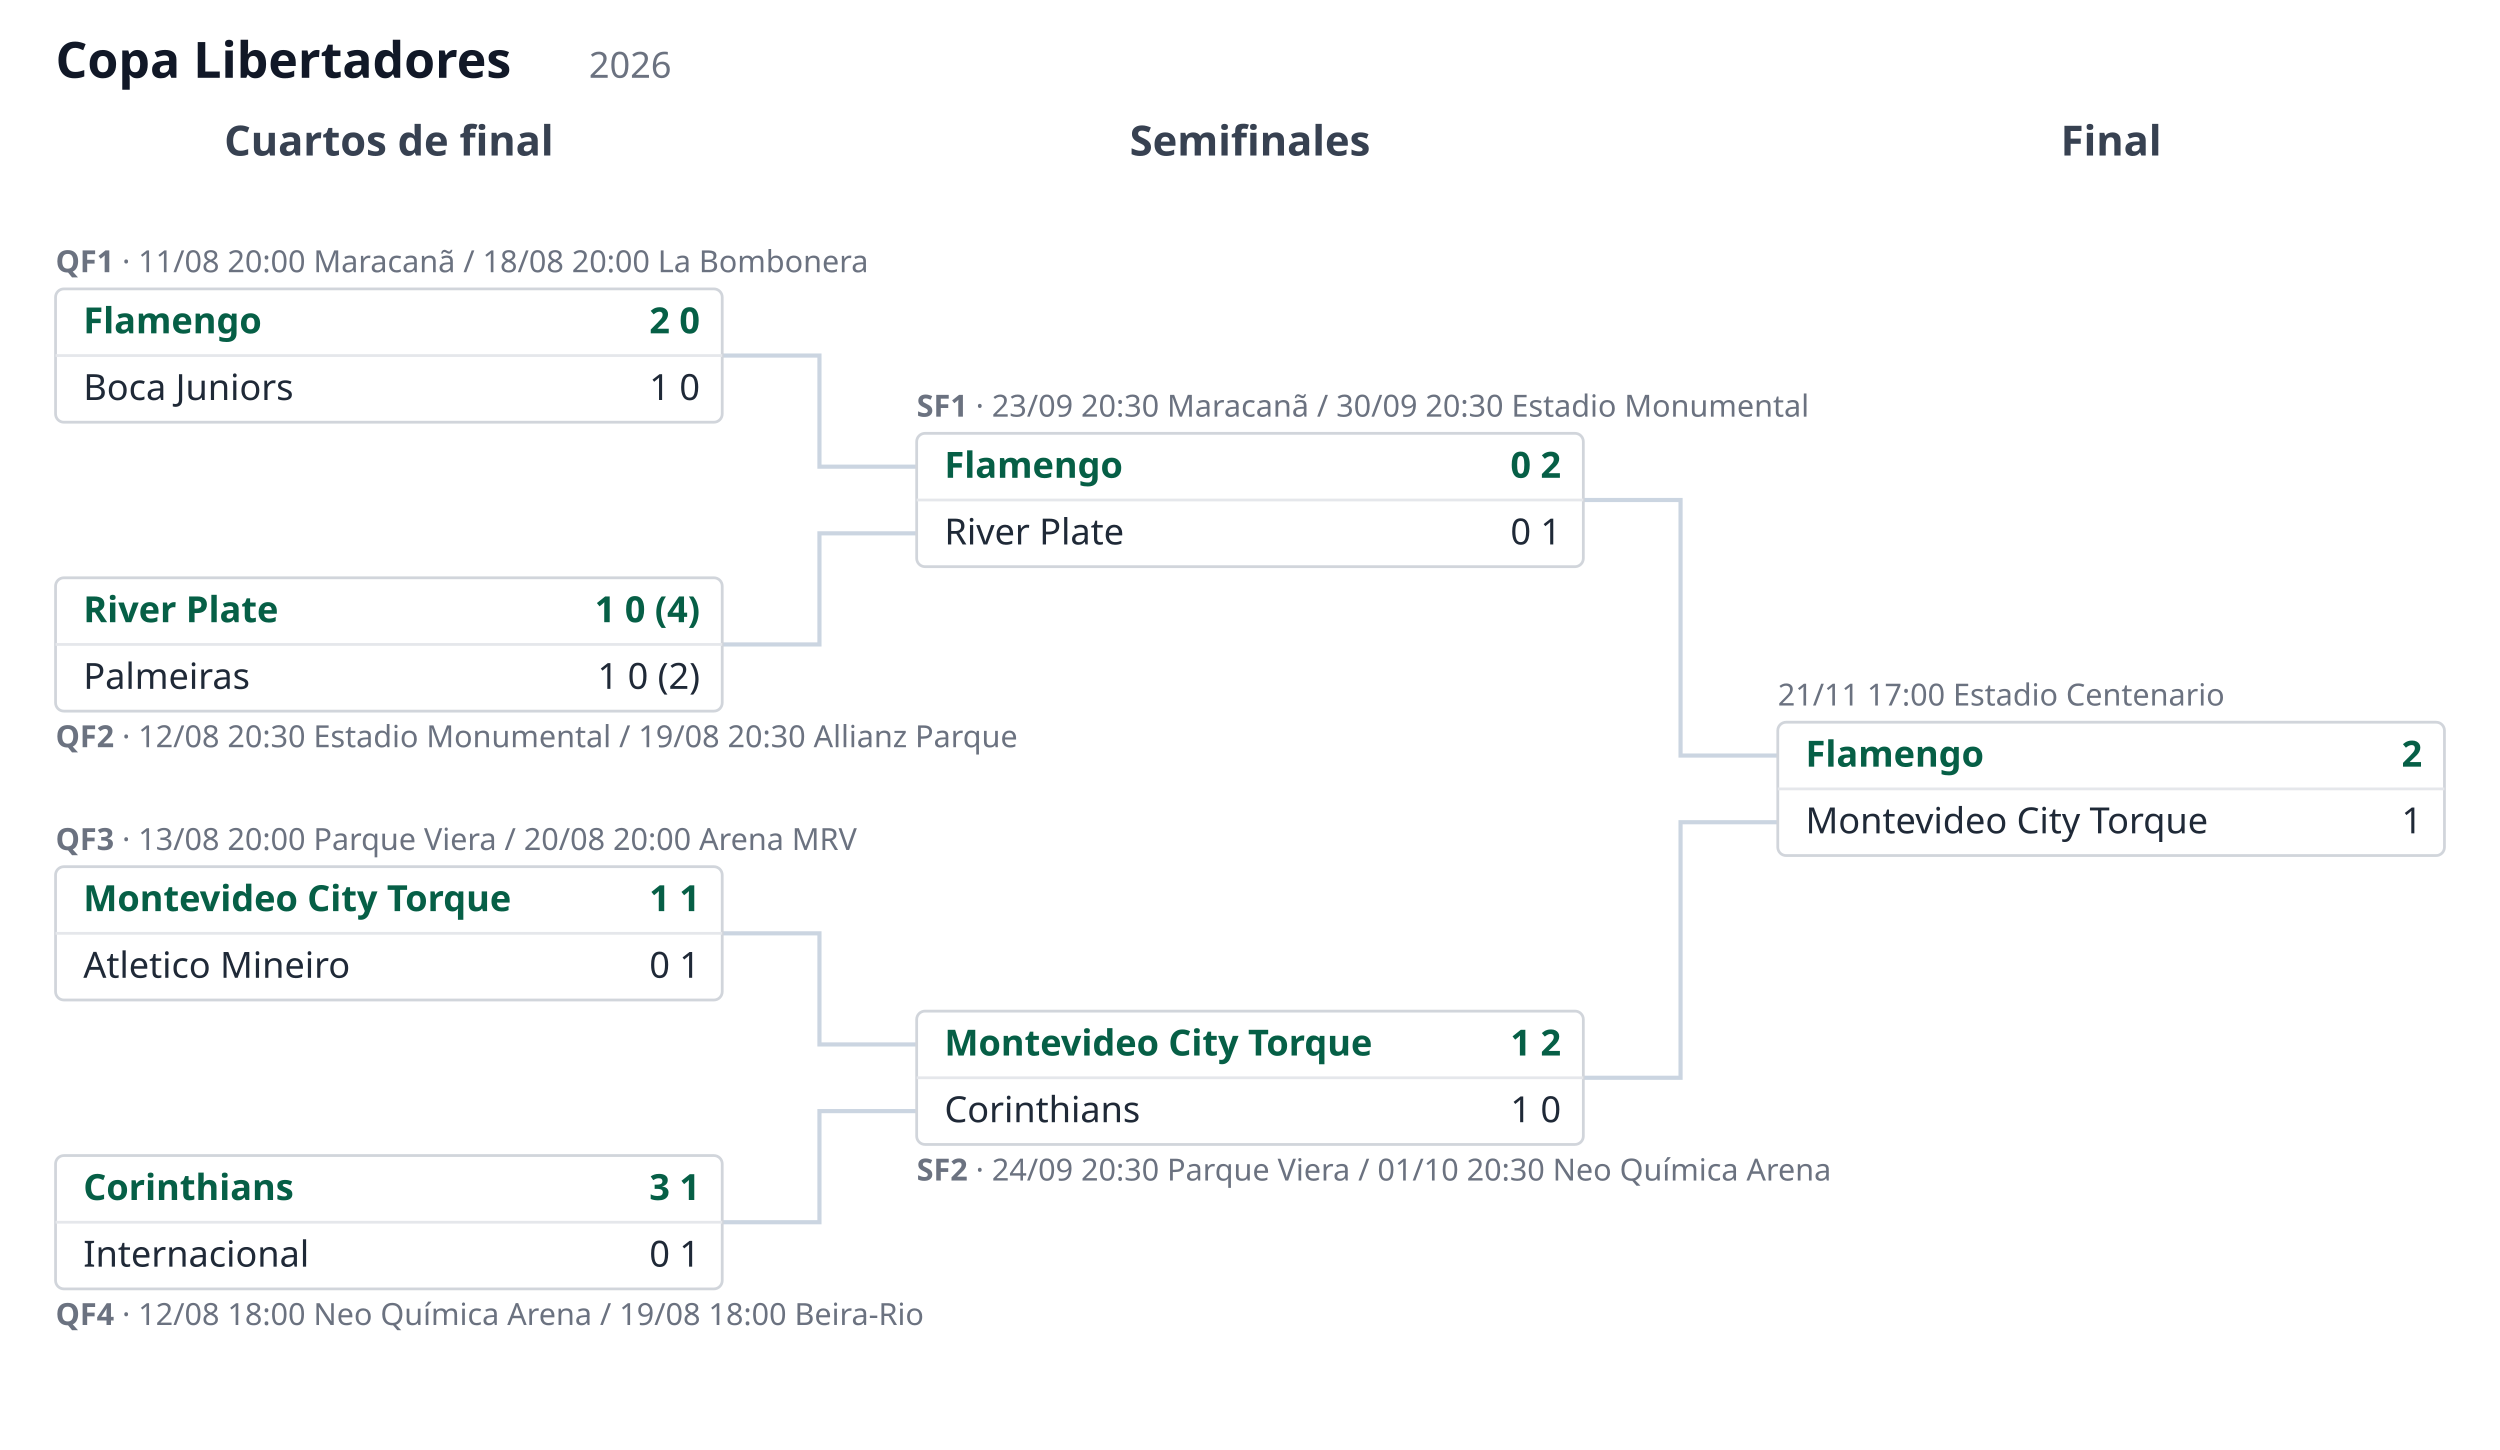
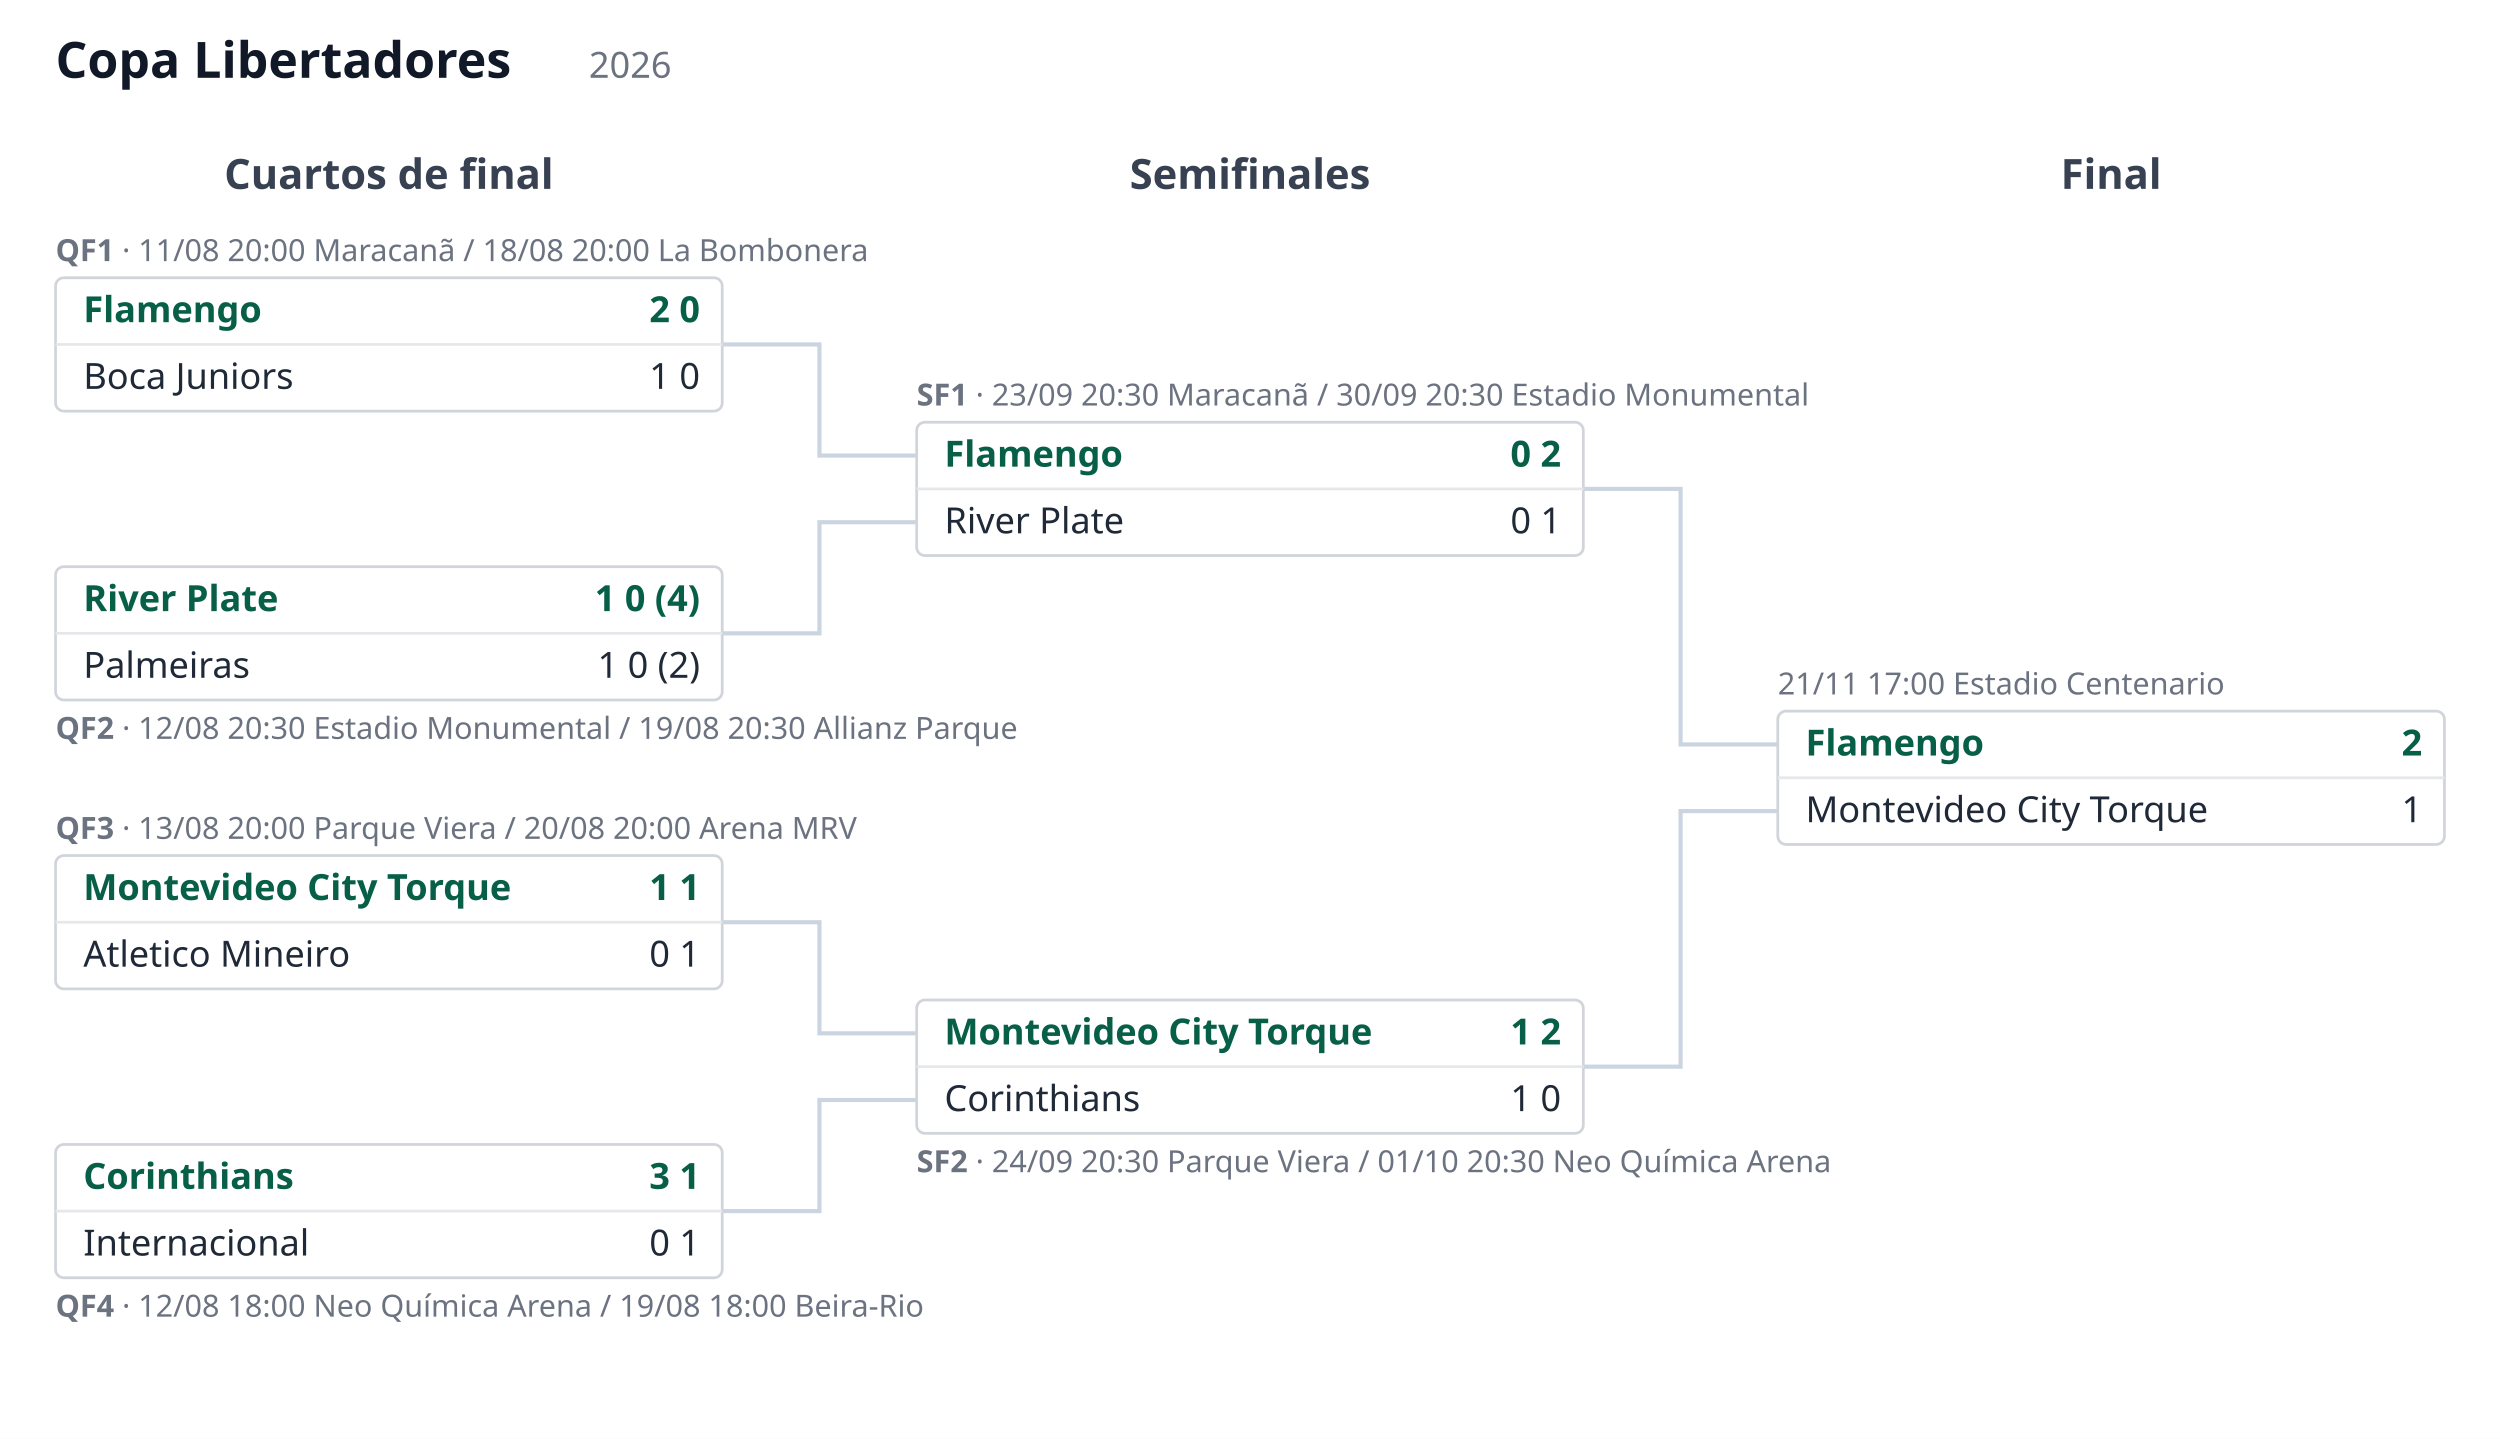
- <svg xmlns="http://www.w3.org/2000/svg" viewBox="0 0 900 522" width="900" height="522" font-family="sans-serif">
+ <svg xmlns="http://www.w3.org/2000/svg" viewBox="0 0 900 518" width="900" height="518" font-family="sans-serif">
  <style>
  .pd-bg { fill: #ffffff; }
  .pd-title { font: 600 18px sans-serif; fill: #111827; }
  .pd-season { font: 400 13px sans-serif; fill: #6b7280; }
  .pd-header { font: 600 15px sans-serif; fill: #374151; text-anchor: middle; }
  .pd-meta { font: 400 11px sans-serif; fill: #6b7280; }
  .pd-meta-id { font-weight: 700; }
  .pd-box { fill: #ffffff; stroke: #d1d5db; stroke-width: 1; }
  .pd-divider { stroke: #e5e7eb; stroke-width: 1; }
  .pd-team { font: 400 13px sans-serif; fill: #1f2937; }
  .pd-score { font: 400 13px sans-serif; fill: #1f2937; text-anchor: end; }
  .pd-win .pd-team, .pd-win .pd-score { font-weight: 700; fill: #065f46; }
  .pd-crest-frame { fill: none; stroke: #d1d5db; stroke-width: 1; }
  .pd-link { fill: none; stroke: #cbd5e1; stroke-width: 1.5; }
  @media (prefers-color-scheme: dark) {
    .pd-bg { fill: #0f172a; }
    .pd-title { fill: #f8fafc; }
    .pd-season { fill: #94a3b8; }
    .pd-header { fill: #cbd5e1; }
    .pd-meta { fill: #94a3b8; }
    .pd-box { fill: #1e293b; stroke: #334155; }
    .pd-divider { stroke: #334155; }
    .pd-team { fill: #e5e7eb; }
    .pd-score { fill: #e5e7eb; }
    .pd-win .pd-team, .pd-win .pd-score { fill: #34d399; }
    .pd-crest-frame { stroke: #334155; }
    .pd-link { stroke: #475569; }
  }</style>
-   <rect class="pd-bg" width="900" height="522" />
+   <rect class="pd-bg" width="900" height="518" />
  <text class="pd-title" x="20" y="28">Copa Libertadores</text>
  <text class="pd-season" x="212" y="28">2026</text>
-   <text class="pd-header" x="140" y="56">Cuartos de final</text>
-   <text class="pd-header" x="450" y="56">Semifinales</text>
-   <text class="pd-header" x="760" y="56">Final</text>
-   <path class="pd-link" d="M 260 128 L 295 128 L 295 168 L 330 168" />
-   <path class="pd-link" d="M 260 232 L 295 232 L 295 192 L 330 192" />
-   <path class="pd-link" d="M 260 336 L 295 336 L 295 376 L 330 376" />
-   <path class="pd-link" d="M 260 440 L 295 440 L 295 400 L 330 400" />
-   <path class="pd-link" d="M 570 180 L 605 180 L 605 272 L 640 272" />
-   <path class="pd-link" d="M 570 388 L 605 388 L 605 296 L 640 296" />
-   <text class="pd-meta" x="20" y="98">
+   <text class="pd-header" x="140" y="68">Cuartos de final</text>
+   <text class="pd-header" x="450" y="68">Semifinales</text>
+   <text class="pd-header" x="760" y="68">Final</text>
+   <path class="pd-link" d="M 260 124 L 295 124 L 295 164 L 330 164" />
+   <path class="pd-link" d="M 260 228 L 295 228 L 295 188 L 330 188" />
+   <path class="pd-link" d="M 260 332 L 295 332 L 295 372 L 330 372" />
+   <path class="pd-link" d="M 260 436 L 295 436 L 295 396 L 330 396" />
+   <path class="pd-link" d="M 570 176 L 605 176 L 605 268 L 640 268" />
+   <path class="pd-link" d="M 570 384 L 605 384 L 605 292 L 640 292" />
+   <text class="pd-meta" x="20" y="94">
    <tspan class="pd-meta-id">QF1</tspan> · 11/08 20:00 Maracanã / 18/08 20:00 La Bombonera</text>
-   <rect class="pd-box" x="20" y="104" width="240" height="48" rx="3" />
-   <line class="pd-divider" x1="20" y1="128" x2="260" y2="128" />
+   <rect class="pd-box" x="20" y="100" width="240" height="48" rx="3" />
+   <line class="pd-divider" x1="20" y1="124" x2="260" y2="124" />
  <g class="pd-win">
-     <text class="pd-team" x="30" y="120">Flamengo</text>
-     <text class="pd-score" x="252" y="120">2 0</text>
+     <text class="pd-team" x="30" y="116">Flamengo</text>
+     <text class="pd-score" x="252" y="116">2 0</text>
  </g>
  <g class="">
-     <text class="pd-team" x="30" y="144">Boca Juniors</text>
-     <text class="pd-score" x="252" y="144">1 0</text>
+     <text class="pd-team" x="30" y="140">Boca Juniors</text>
+     <text class="pd-score" x="252" y="140">1 0</text>
  </g>
-   <text class="pd-meta" x="20" y="269">
+   <text class="pd-meta" x="20" y="266">
    <tspan class="pd-meta-id">QF2</tspan> · 12/08 20:30 Estadio Monumental / 19/08 20:30 Allianz Parque</text>
-   <rect class="pd-box" x="20" y="208" width="240" height="48" rx="3" />
-   <line class="pd-divider" x1="20" y1="232" x2="260" y2="232" />
+   <rect class="pd-box" x="20" y="204" width="240" height="48" rx="3" />
+   <line class="pd-divider" x1="20" y1="228" x2="260" y2="228" />
  <g class="pd-win">
-     <text class="pd-team" x="30" y="224">River Plate</text>
-     <text class="pd-score" x="252" y="224">1 0 (4)</text>
+     <text class="pd-team" x="30" y="220">River Plate</text>
+     <text class="pd-score" x="252" y="220">1 0 (4)</text>
  </g>
  <g class="">
-     <text class="pd-team" x="30" y="248">Palmeiras</text>
-     <text class="pd-score" x="252" y="248">1 0 (2)</text>
+     <text class="pd-team" x="30" y="244">Palmeiras</text>
+     <text class="pd-score" x="252" y="244">1 0 (2)</text>
  </g>
-   <text class="pd-meta" x="20" y="306">
+   <text class="pd-meta" x="20" y="302">
    <tspan class="pd-meta-id">QF3</tspan> · 13/08 20:00 Parque Viera / 20/08 20:00 Arena MRV</text>
-   <rect class="pd-box" x="20" y="312" width="240" height="48" rx="3" />
-   <line class="pd-divider" x1="20" y1="336" x2="260" y2="336" />
+   <rect class="pd-box" x="20" y="308" width="240" height="48" rx="3" />
+   <line class="pd-divider" x1="20" y1="332" x2="260" y2="332" />
  <g class="pd-win">
-     <text class="pd-team" x="30" y="328">Montevideo City Torque</text>
-     <text class="pd-score" x="252" y="328">1 1</text>
+     <text class="pd-team" x="30" y="324">Montevideo City Torque</text>
+     <text class="pd-score" x="252" y="324">1 1</text>
  </g>
  <g class="">
-     <text class="pd-team" x="30" y="352">Atletico Mineiro</text>
-     <text class="pd-score" x="252" y="352">0 1</text>
+     <text class="pd-team" x="30" y="348">Atletico Mineiro</text>
+     <text class="pd-score" x="252" y="348">0 1</text>
  </g>
-   <text class="pd-meta" x="20" y="477">
+   <text class="pd-meta" x="20" y="474">
    <tspan class="pd-meta-id">QF4</tspan> · 12/08 18:00 Neo Química Arena / 19/08 18:00 Beira-Rio</text>
-   <rect class="pd-box" x="20" y="416" width="240" height="48" rx="3" />
-   <line class="pd-divider" x1="20" y1="440" x2="260" y2="440" />
+   <rect class="pd-box" x="20" y="412" width="240" height="48" rx="3" />
+   <line class="pd-divider" x1="20" y1="436" x2="260" y2="436" />
  <g class="pd-win">
-     <text class="pd-team" x="30" y="432">Corinthians</text>
-     <text class="pd-score" x="252" y="432">3 1</text>
+     <text class="pd-team" x="30" y="428">Corinthians</text>
+     <text class="pd-score" x="252" y="428">3 1</text>
  </g>
  <g class="">
-     <text class="pd-team" x="30" y="456">Internacional</text>
-     <text class="pd-score" x="252" y="456">0 1</text>
+     <text class="pd-team" x="30" y="452">Internacional</text>
+     <text class="pd-score" x="252" y="452">0 1</text>
  </g>
-   <text class="pd-meta" x="330" y="150">
+   <text class="pd-meta" x="330" y="146">
    <tspan class="pd-meta-id">SF1</tspan> · 23/09 20:30 Maracanã / 30/09 20:30 Estadio Monumental</text>
-   <rect class="pd-box" x="330" y="156" width="240" height="48" rx="3" />
-   <line class="pd-divider" x1="330" y1="180" x2="570" y2="180" />
+   <rect class="pd-box" x="330" y="152" width="240" height="48" rx="3" />
+   <line class="pd-divider" x1="330" y1="176" x2="570" y2="176" />
  <g class="pd-win">
-     <text class="pd-team" x="340" y="172">Flamengo</text>
-     <text class="pd-score" x="562" y="172">0 2</text>
+     <text class="pd-team" x="340" y="168">Flamengo</text>
+     <text class="pd-score" x="562" y="168">0 2</text>
  </g>
  <g class="">
-     <text class="pd-team" x="340" y="196">River Plate</text>
-     <text class="pd-score" x="562" y="196">0 1</text>
+     <text class="pd-team" x="340" y="192">River Plate</text>
+     <text class="pd-score" x="562" y="192">0 1</text>
  </g>
-   <text class="pd-meta" x="330" y="425">
+   <text class="pd-meta" x="330" y="422">
    <tspan class="pd-meta-id">SF2</tspan> · 24/09 20:30 Parque Viera / 01/10 20:30 Neo Química Arena</text>
-   <rect class="pd-box" x="330" y="364" width="240" height="48" rx="3" />
-   <line class="pd-divider" x1="330" y1="388" x2="570" y2="388" />
+   <rect class="pd-box" x="330" y="360" width="240" height="48" rx="3" />
+   <line class="pd-divider" x1="330" y1="384" x2="570" y2="384" />
  <g class="pd-win">
-     <text class="pd-team" x="340" y="380">Montevideo City Torque</text>
-     <text class="pd-score" x="562" y="380">1 2</text>
+     <text class="pd-team" x="340" y="376">Montevideo City Torque</text>
+     <text class="pd-score" x="562" y="376">1 2</text>
  </g>
  <g class="">
-     <text class="pd-team" x="340" y="404">Corinthians</text>
-     <text class="pd-score" x="562" y="404">1 0</text>
+     <text class="pd-team" x="340" y="400">Corinthians</text>
+     <text class="pd-score" x="562" y="400">1 0</text>
  </g>
-   <text class="pd-meta" x="640" y="254">21/11 17:00 Estadio Centenario</text>
-   <rect class="pd-box" x="640" y="260" width="240" height="48" rx="3" />
-   <line class="pd-divider" x1="640" y1="284" x2="880" y2="284" />
+   <text class="pd-meta" x="640" y="250">21/11 17:00 Estadio Centenario</text>
+   <rect class="pd-box" x="640" y="256" width="240" height="48" rx="3" />
+   <line class="pd-divider" x1="640" y1="280" x2="880" y2="280" />
  <g class="pd-win">
-     <text class="pd-team" x="650" y="276">Flamengo</text>
-     <text class="pd-score" x="872" y="276">2</text>
+     <text class="pd-team" x="650" y="272">Flamengo</text>
+     <text class="pd-score" x="872" y="272">2</text>
  </g>
  <g class="">
-     <text class="pd-team" x="650" y="300">Montevideo City Torque</text>
-     <text class="pd-score" x="872" y="300">1</text>
+     <text class="pd-team" x="650" y="296">Montevideo City Torque</text>
+     <text class="pd-score" x="872" y="296">1</text>
  </g>
</svg>
